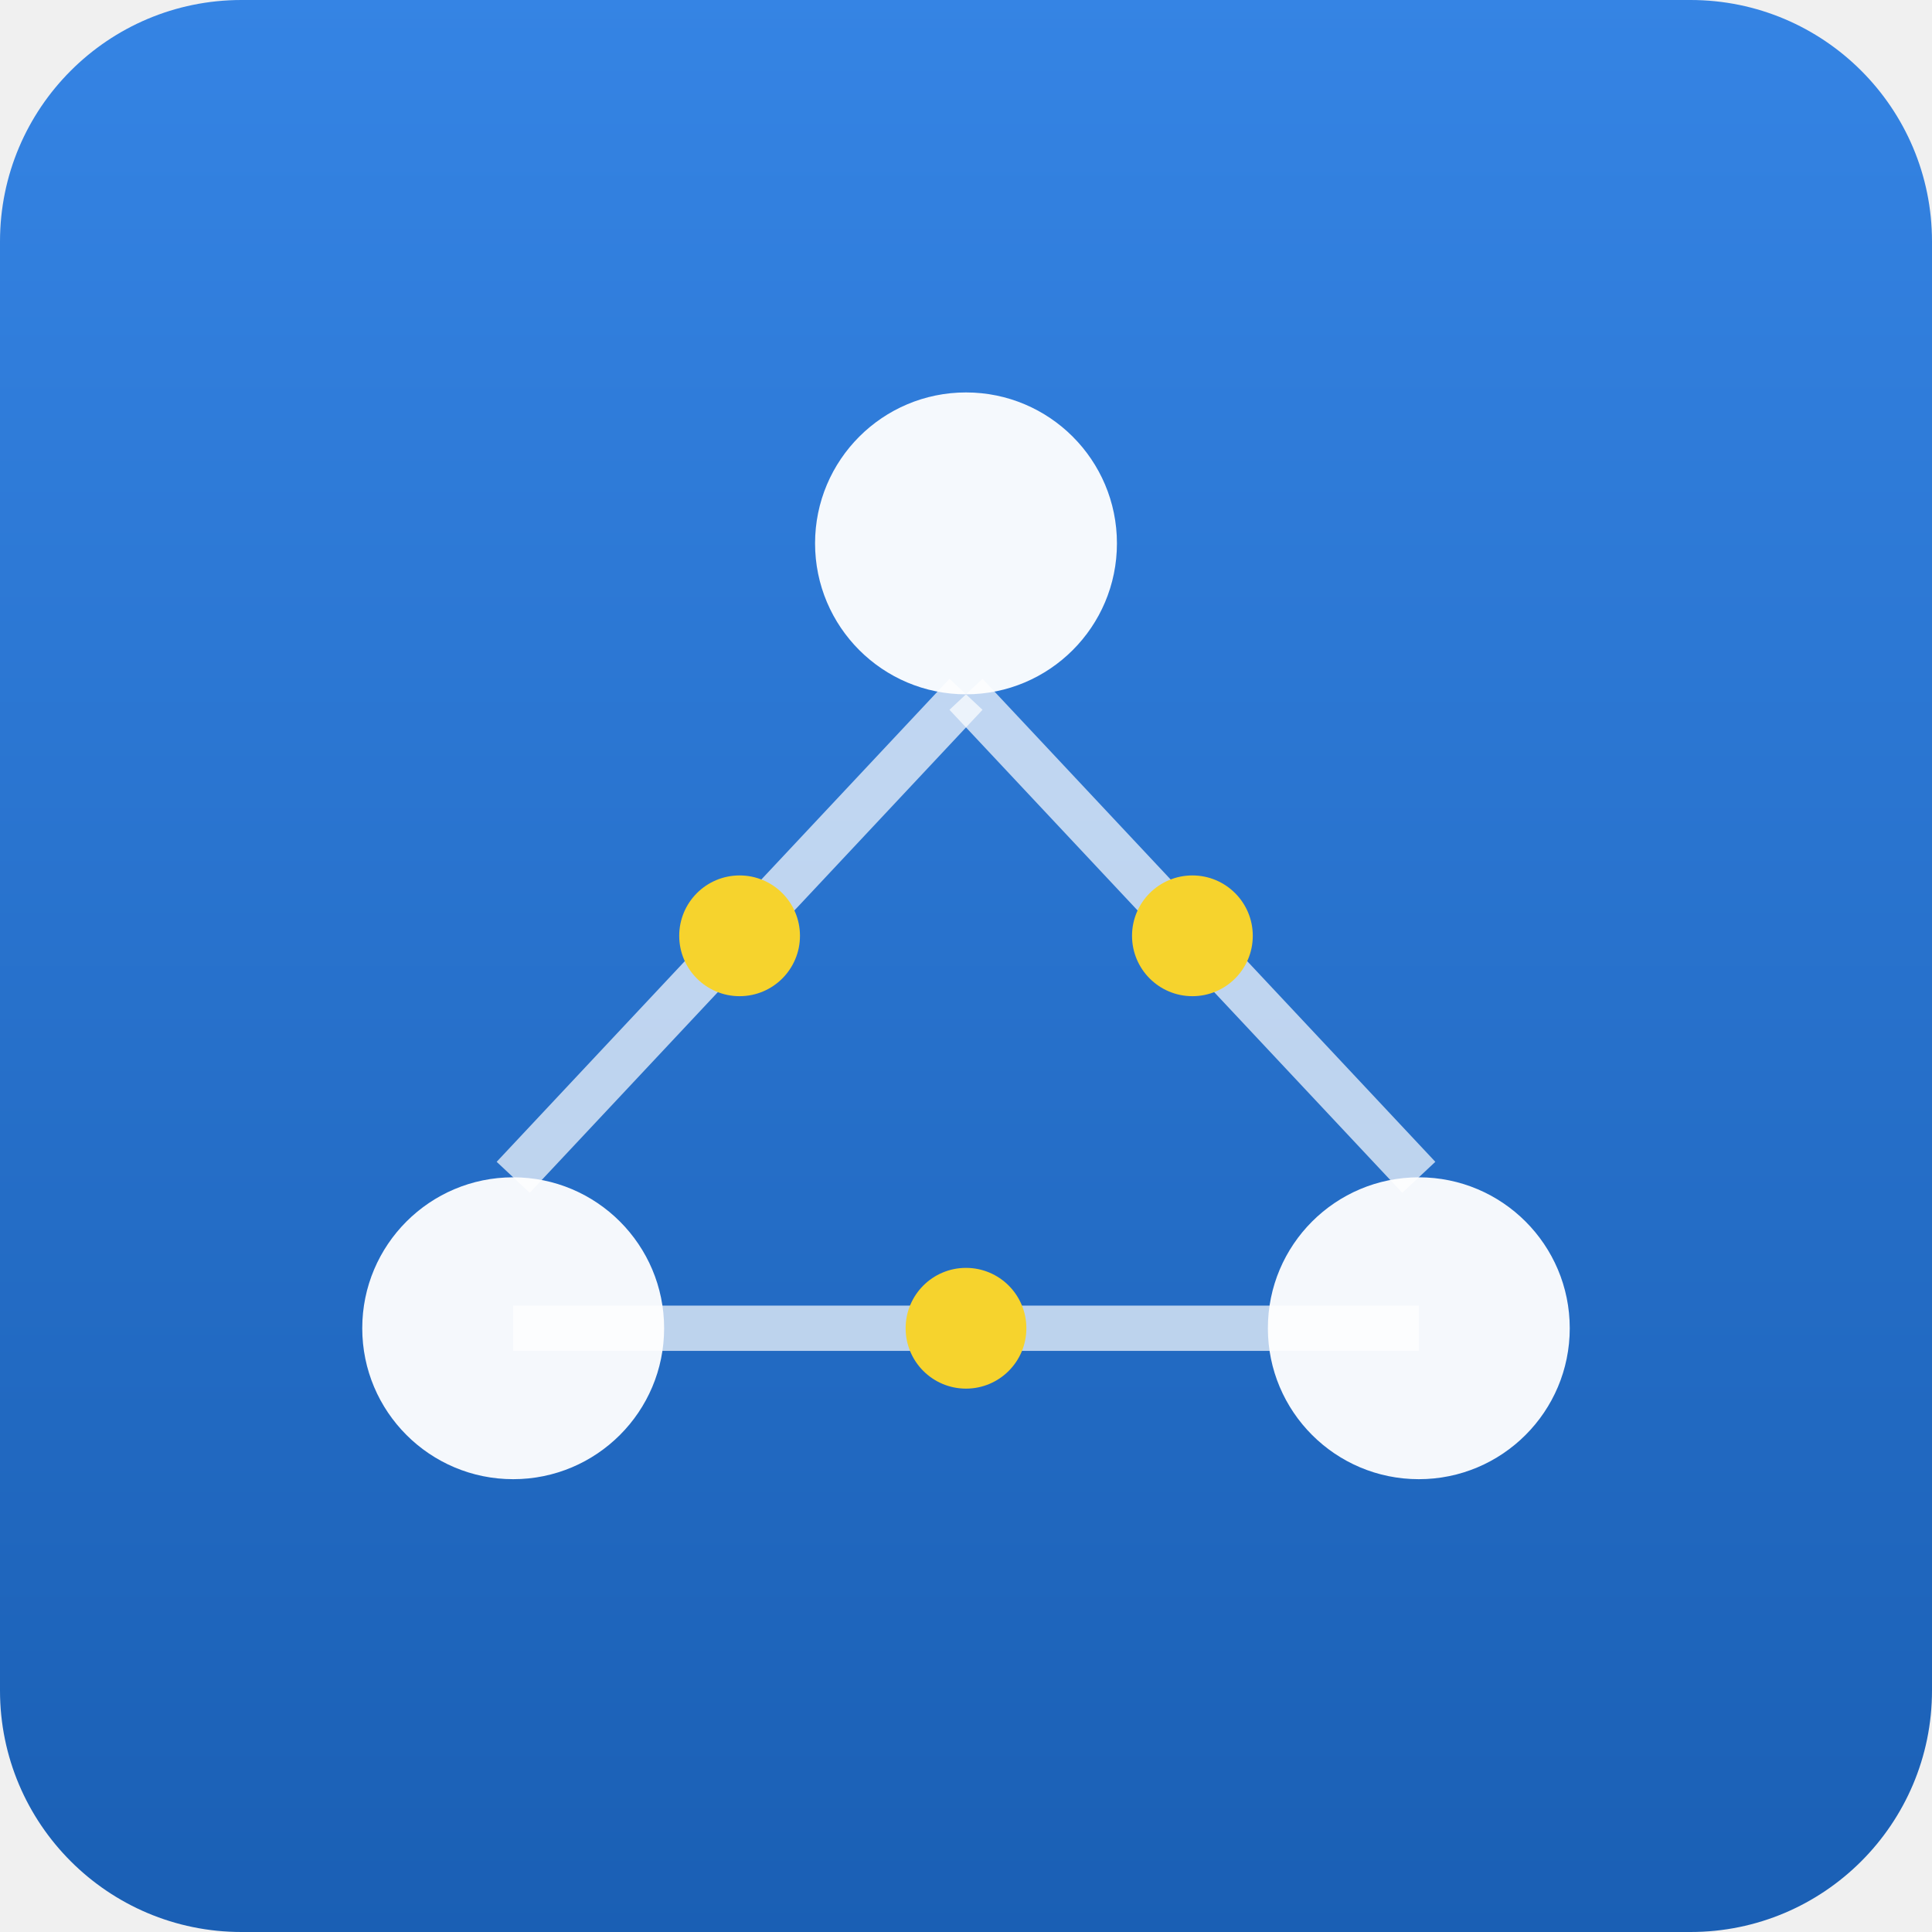
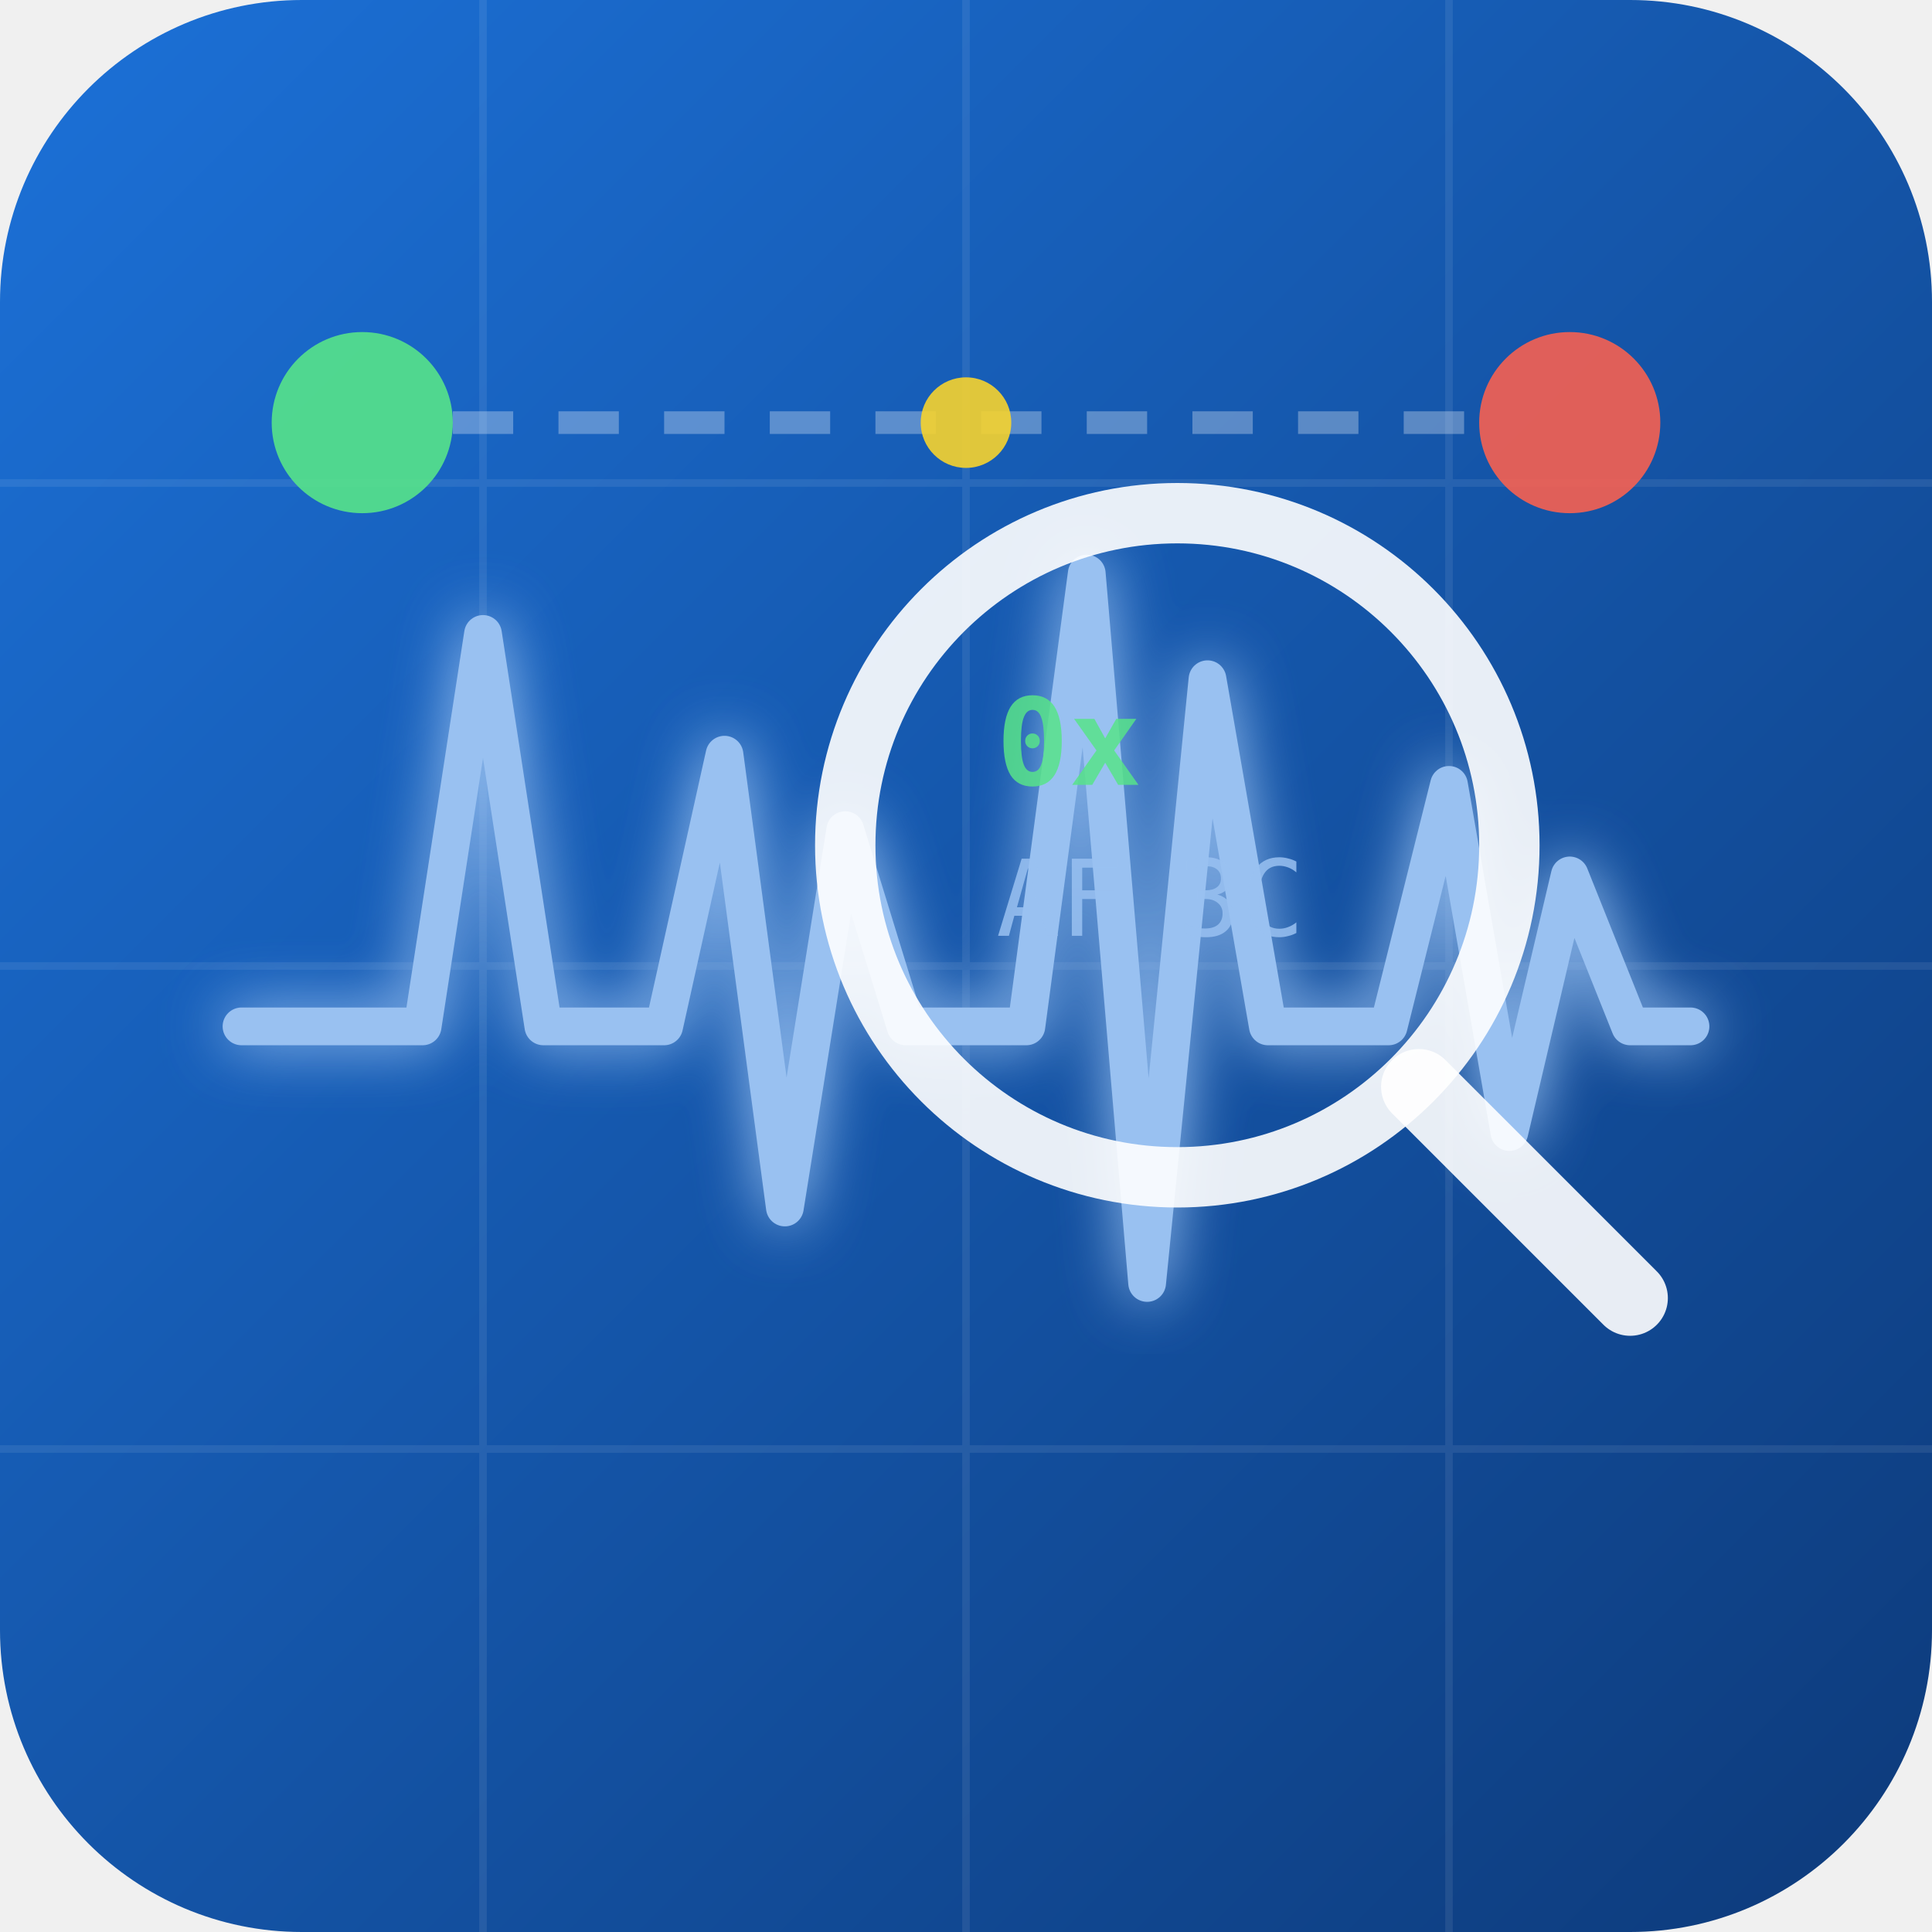
<svg xmlns="http://www.w3.org/2000/svg" viewBox="0 0 128 128">
  <defs>
-     <linearGradient id="bg" x1="0" y1="0" x2="0" y2="1">
-       <stop offset="0%" stop-color="#3584e4" />
-       <stop offset="100%" stop-color="#1a5fb4" />
+     <linearGradient id="bg" x1="0" y1="0" x2="1" y2="1">
+       <stop offset="0%" stop-color="#1c71d8" />
+       <stop offset="100%" stop-color="#0d3a7a" />
    </linearGradient>
+     <linearGradient id="wave" x1="0" y1="0" x2="1" y2="0">
+       <stop offset="0%" stop-color="#62a0ea" stop-opacity="0.3" />
+       <stop offset="50%" stop-color="#99c1f1" stop-opacity="0.6" />
+       <stop offset="100%" stop-color="#62a0ea" stop-opacity="0.3" />
+     </linearGradient>
+     <filter id="glow">
+       <feGaussianBlur stdDeviation="2" result="blur" />
+       <feMerge>
+         <feMergeNode in="blur" />
+         <feMergeNode in="SourceGraphic" />
+       </feMerge>
+     </filter>
  </defs>
-   <rect width="128" height="128" rx="16" fill="url(#bg)" />
-   <circle cx="64" cy="36" r="10" fill="white" opacity="0.95" />
-   <circle cx="34" cy="88" r="10" fill="white" opacity="0.95" />
-   <circle cx="94" cy="88" r="10" fill="white" opacity="0.95" />
-   <line x1="64" y1="46" x2="34" y2="78" stroke="white" stroke-width="3" opacity="0.7" />
-   <line x1="64" y1="46" x2="94" y2="78" stroke="white" stroke-width="3" opacity="0.7" />
-   <line x1="34" y1="88" x2="94" y2="88" stroke="white" stroke-width="3" opacity="0.7" />
-   <circle cx="49" cy="62" r="4" fill="#f6d32d" />
-   <circle cx="79" cy="62" r="4" fill="#f6d32d" />
-   <circle cx="64" cy="88" r="4" fill="#f6d32d" />
+   <rect width="128" height="128" rx="20" fill="url(#bg)" />
+   <g opacity="0.08" stroke="white" stroke-width="0.5">
+     <line x1="0" y1="32" x2="128" y2="32" />
+     <line x1="0" y1="64" x2="128" y2="64" />
+     <line x1="0" y1="96" x2="128" y2="96" />
+     <line x1="32" y1="0" x2="32" y2="128" />
+     <line x1="64" y1="0" x2="64" y2="128" />
+     <line x1="96" y1="0" x2="96" y2="128" />
+   </g>
+   <path d="M16,68 L28,68 L32,42 L36,68 L44,68 L48,50 L52,80 L56,55 L60,68 L68,68 L72,38 L76,85 L80,45 L84,68 L92,68 L96,52 L100,75 L104,58 L108,68 L112,68" stroke="#99c1f1" stroke-width="2.5" fill="none" stroke-linecap="round" stroke-linejoin="round" filter="url(#glow)" />
+   <circle cx="78" cy="56" r="22" fill="none" stroke="white" stroke-width="4" opacity="0.9" />
+   <line x1="94" y1="72" x2="108" y2="86" stroke="white" stroke-width="5" stroke-linecap="round" opacity="0.9" />
+   <g opacity="0.85">
+     <text x="66" y="52" font-family="monospace" font-size="8" fill="#57e389" font-weight="bold">0x</text>
+     <text x="66" y="62" font-family="monospace" font-size="7" fill="#99c1f1">AF</text>
+     <text x="78" y="62" font-family="monospace" font-size="7" fill="#99c1f1">3C</text>
+   </g>
+   <circle cx="24" cy="28" r="6" fill="#57e389" opacity="0.9" />
+   <circle cx="104" cy="28" r="6" fill="#f66151" opacity="0.9" />
+   <line x1="30" y1="28" x2="98" y2="28" stroke="white" stroke-width="1.5" opacity="0.3" stroke-dasharray="4,3" />
+   <circle cx="64" cy="28" r="3" fill="#f6d32d" opacity="0.9" />
</svg>
